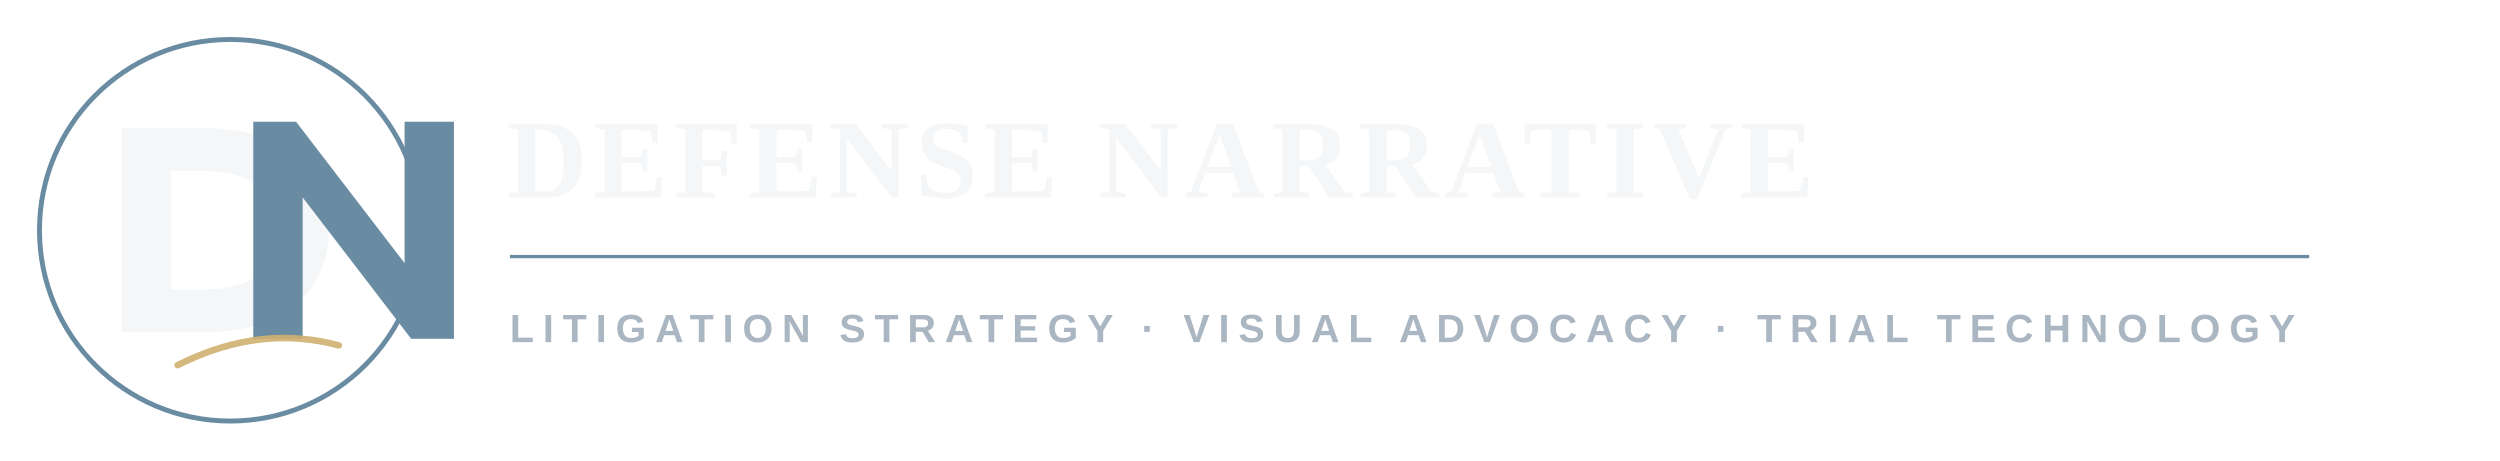
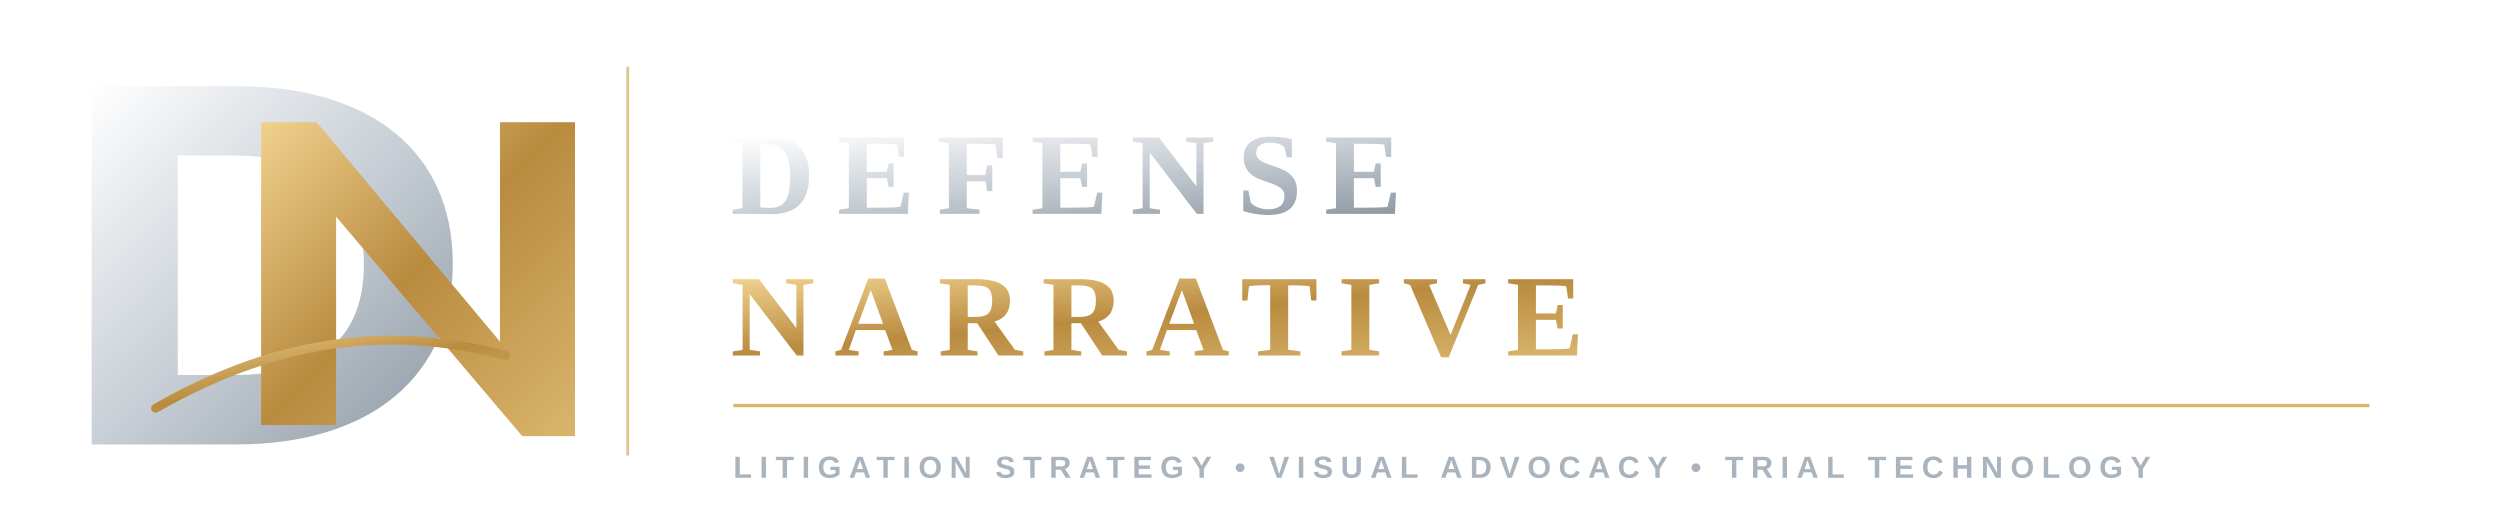
- <svg xmlns="http://www.w3.org/2000/svg" width="760" height="140" viewBox="0 0 760 140" role="img" aria-labelledby="title desc">
-   <g fill="none" fill-rule="evenodd">
-     <g transform="translate(8 8)">
-       <circle cx="62" cy="62" r="58" stroke="#6A8CA3" stroke-width="1.5" />
-       <path d="M29 93V31h26c22 0 37 12 37 31S77 93 55 93H29Zm15-13h10c14 0 23-6 23-18s-9-18-23-18H44v36Z" fill="#F4F6F8" />
-       <path d="M69 95V29h13l33 43V29h15v66h-13L84 52v43H69Z" fill="#6A8CA3" />
-       <path d="M46 103c18-9 34-10 49-6" stroke="#D0B06F" stroke-width="2" stroke-linecap="round" opacity=".9" />
-     </g>
-     <g transform="translate(154 26)">
-       <text x="0" y="34" fill="#F4F6F8" font-family="Georgia, 'Times New Roman', serif" font-size="34" font-weight="700" letter-spacing="1.8">DEFENSE NARRATIVE</text>
-       <line x1="1" y1="52" x2="548" y2="52" stroke="#6A8CA3" stroke-width="1" />
-       <text x="1" y="78" fill="#AAB7C2" font-family="Arial, Helvetica, sans-serif" font-size="12" font-weight="700" letter-spacing="2.7">LITIGATION STRATEGY  ·  VISUAL ADVOCACY  ·  TRIAL TECHNOLOGY</text>
-     </g>
+ <svg xmlns="http://www.w3.org/2000/svg" width="900" height="190" viewBox="0 0 900 190" role="img" aria-labelledby="title desc">
+   <defs>
+     <linearGradient id="gold" x1="0" y1="0" x2="1" y2="1">
+       <stop offset="0" stop-color="#F0D18E" />
+       <stop offset=".48" stop-color="#B98B3F" />
+       <stop offset="1" stop-color="#D9B56C" />
+     </linearGradient>
+     <linearGradient id="silver" x1="0" y1="0" x2="1" y2="1">
+       <stop offset="0" stop-color="#FFFFFF" />
+       <stop offset=".52" stop-color="#C6CDD4" />
+       <stop offset="1" stop-color="#8E99A4" />
+     </linearGradient>
+   </defs>
+   <g transform="translate(18 16)">
+     <path d="M15 15h52c49 0 78 24 78 64s-29 65-78 65H15V15Zm31 25v79h20c31 0 47-13 47-40 0-26-16-39-47-39H46Z" fill="url(#silver)" />
+     <path d="M76 137V28h20l66 79V28h27v113h-19L103 62v75H76Z" fill="url(#gold)" />
+     <path d="M38 131c40-23 81-31 126-19" fill="none" stroke="url(#gold)" stroke-width="3.2" stroke-linecap="round" />
+   </g>
+   <line x1="226" y1="24" x2="226" y2="164" stroke="#D9B56C" stroke-width="1" opacity=".8" />
+   <g transform="translate(263 35)">
+     <text x="0" y="42" fill="url(#silver)" font-family="Georgia, 'Times New Roman', serif" font-size="42" font-weight="600" letter-spacing="8">DEFENSE</text>
+     <text x="0" y="93" fill="url(#gold)" font-family="Georgia, 'Times New Roman', serif" font-size="42" font-weight="600" letter-spacing="7">NARRATIVE</text>
+     <line x1="1" y1="111" x2="590" y2="111" stroke="#D9B56C" stroke-width="1.2" />
+     <text x="1" y="137" fill="#AAB4BE" font-family="Arial, Helvetica, sans-serif" font-size="11" font-weight="700" letter-spacing="2.7">LITIGATION STRATEGY  •  VISUAL ADVOCACY  •  TRIAL TECHNOLOGY</text>
  </g>
</svg>
